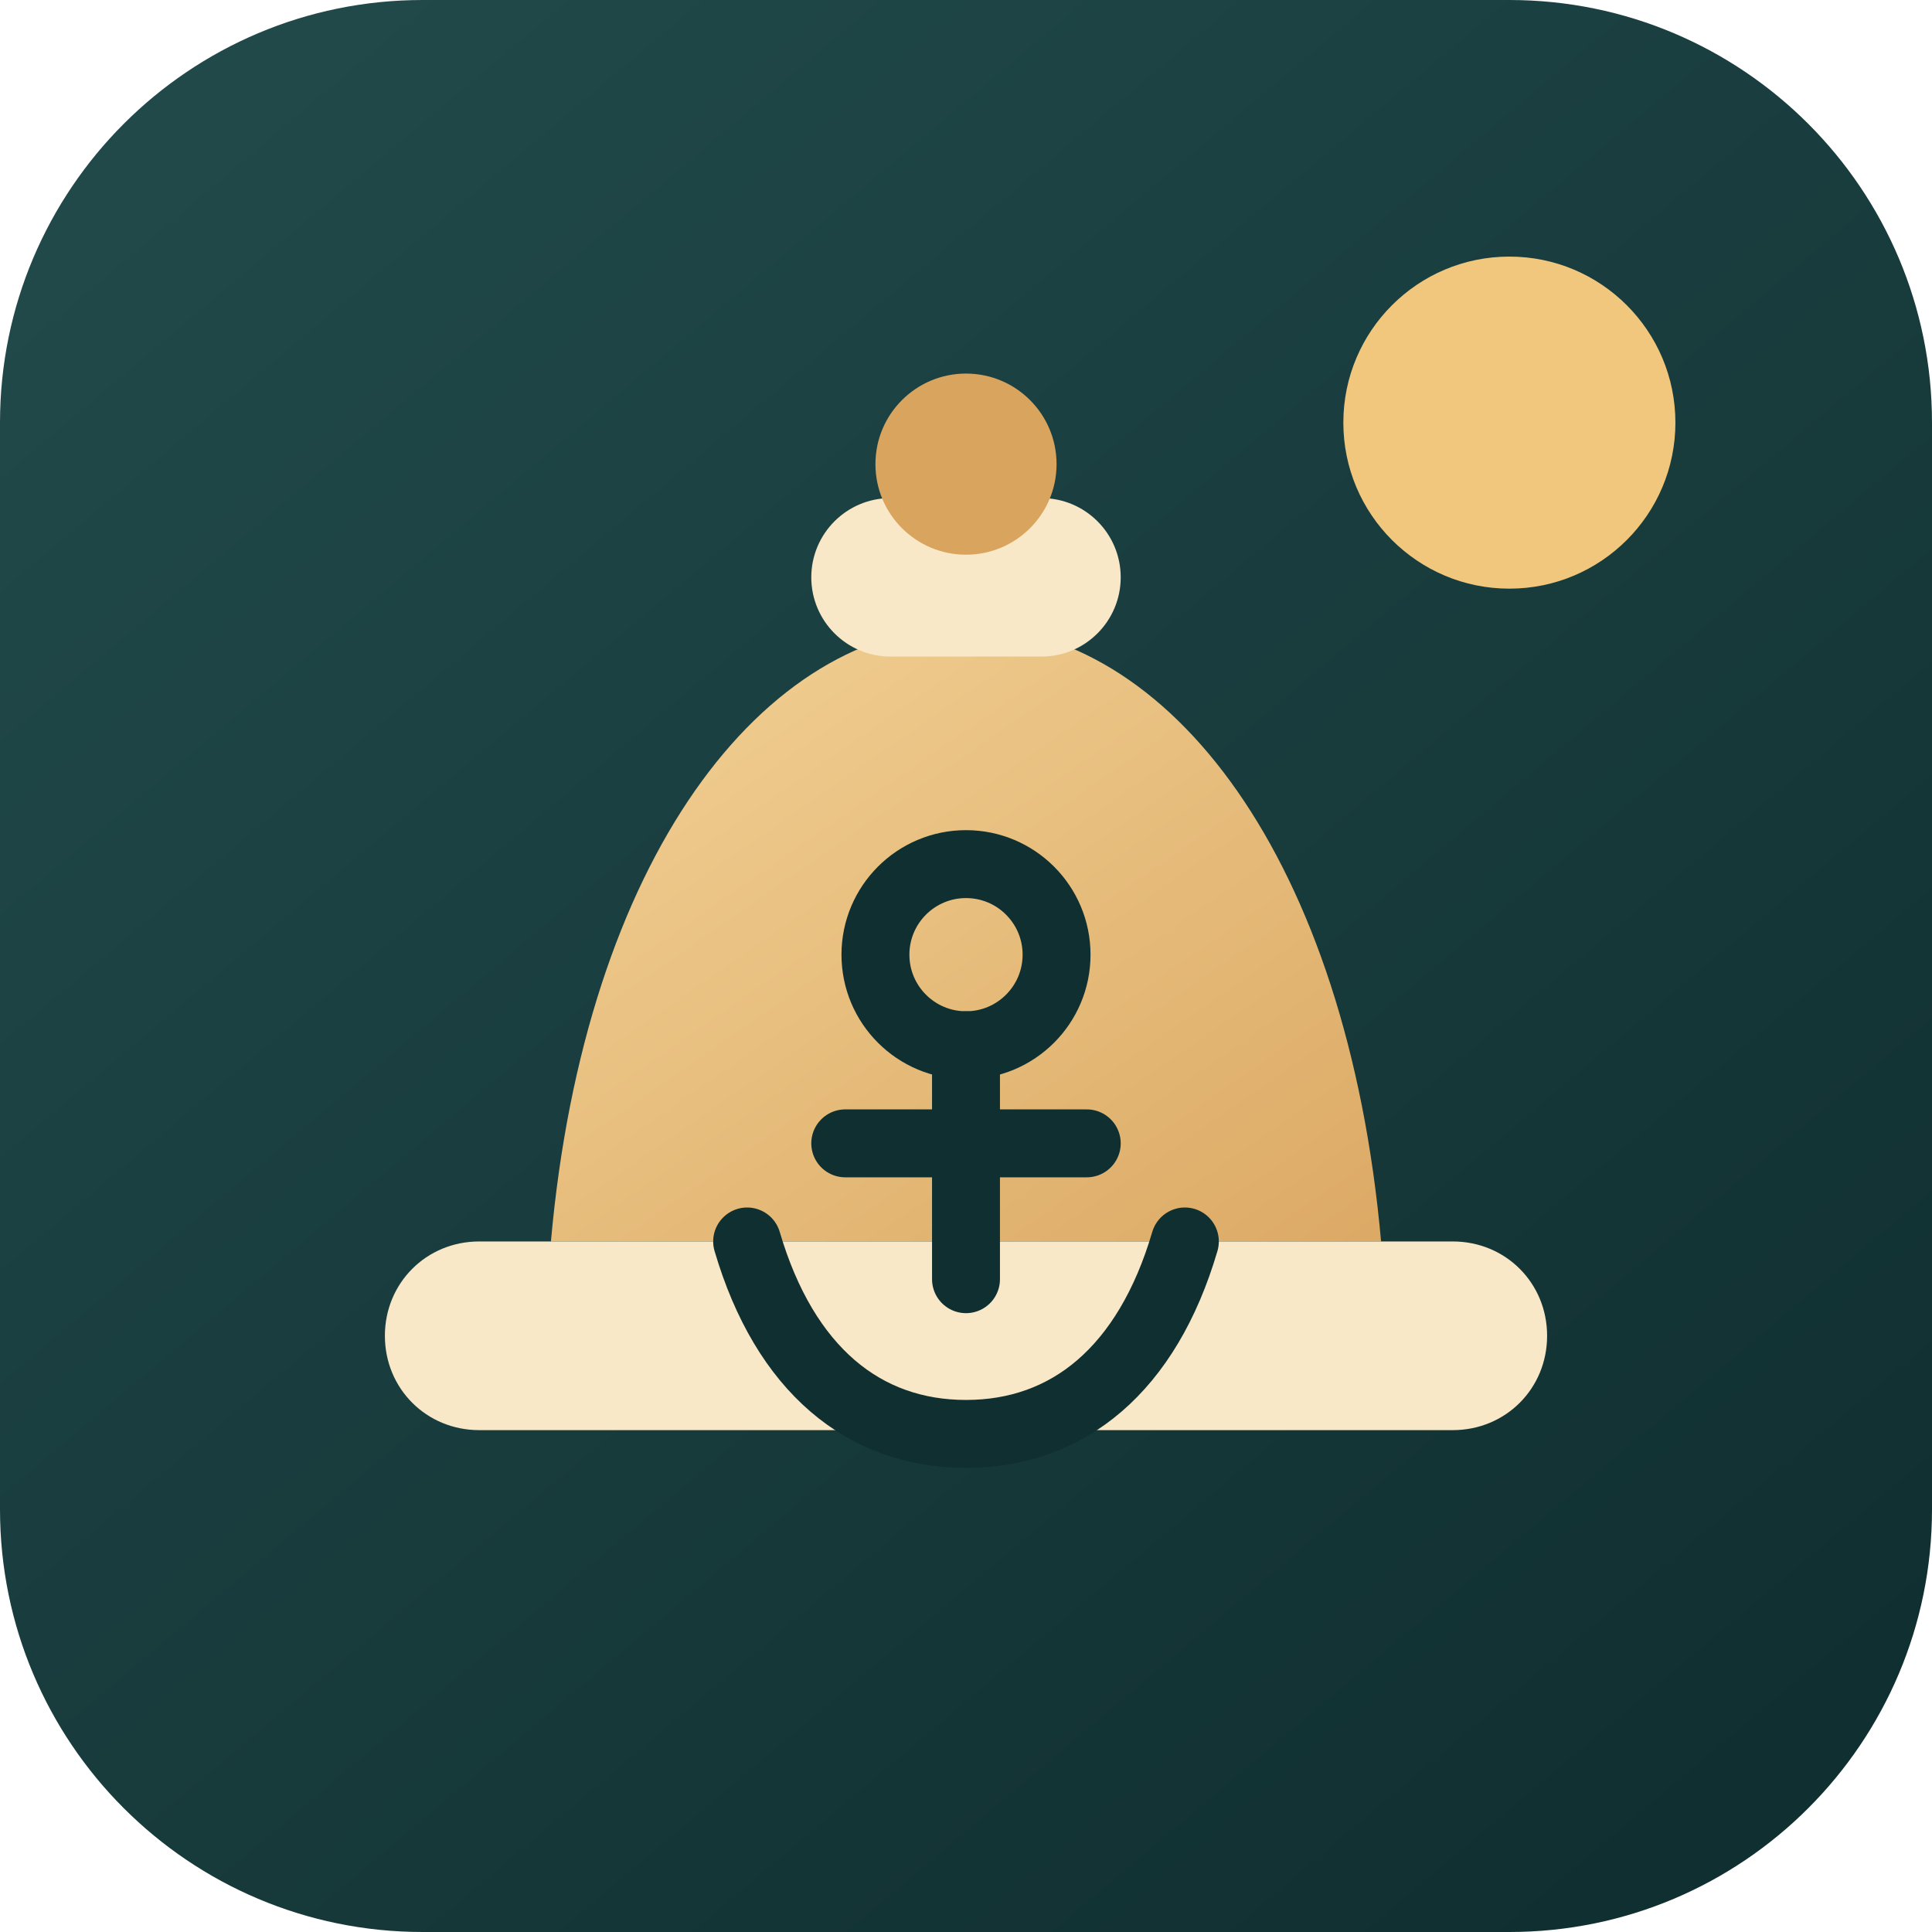
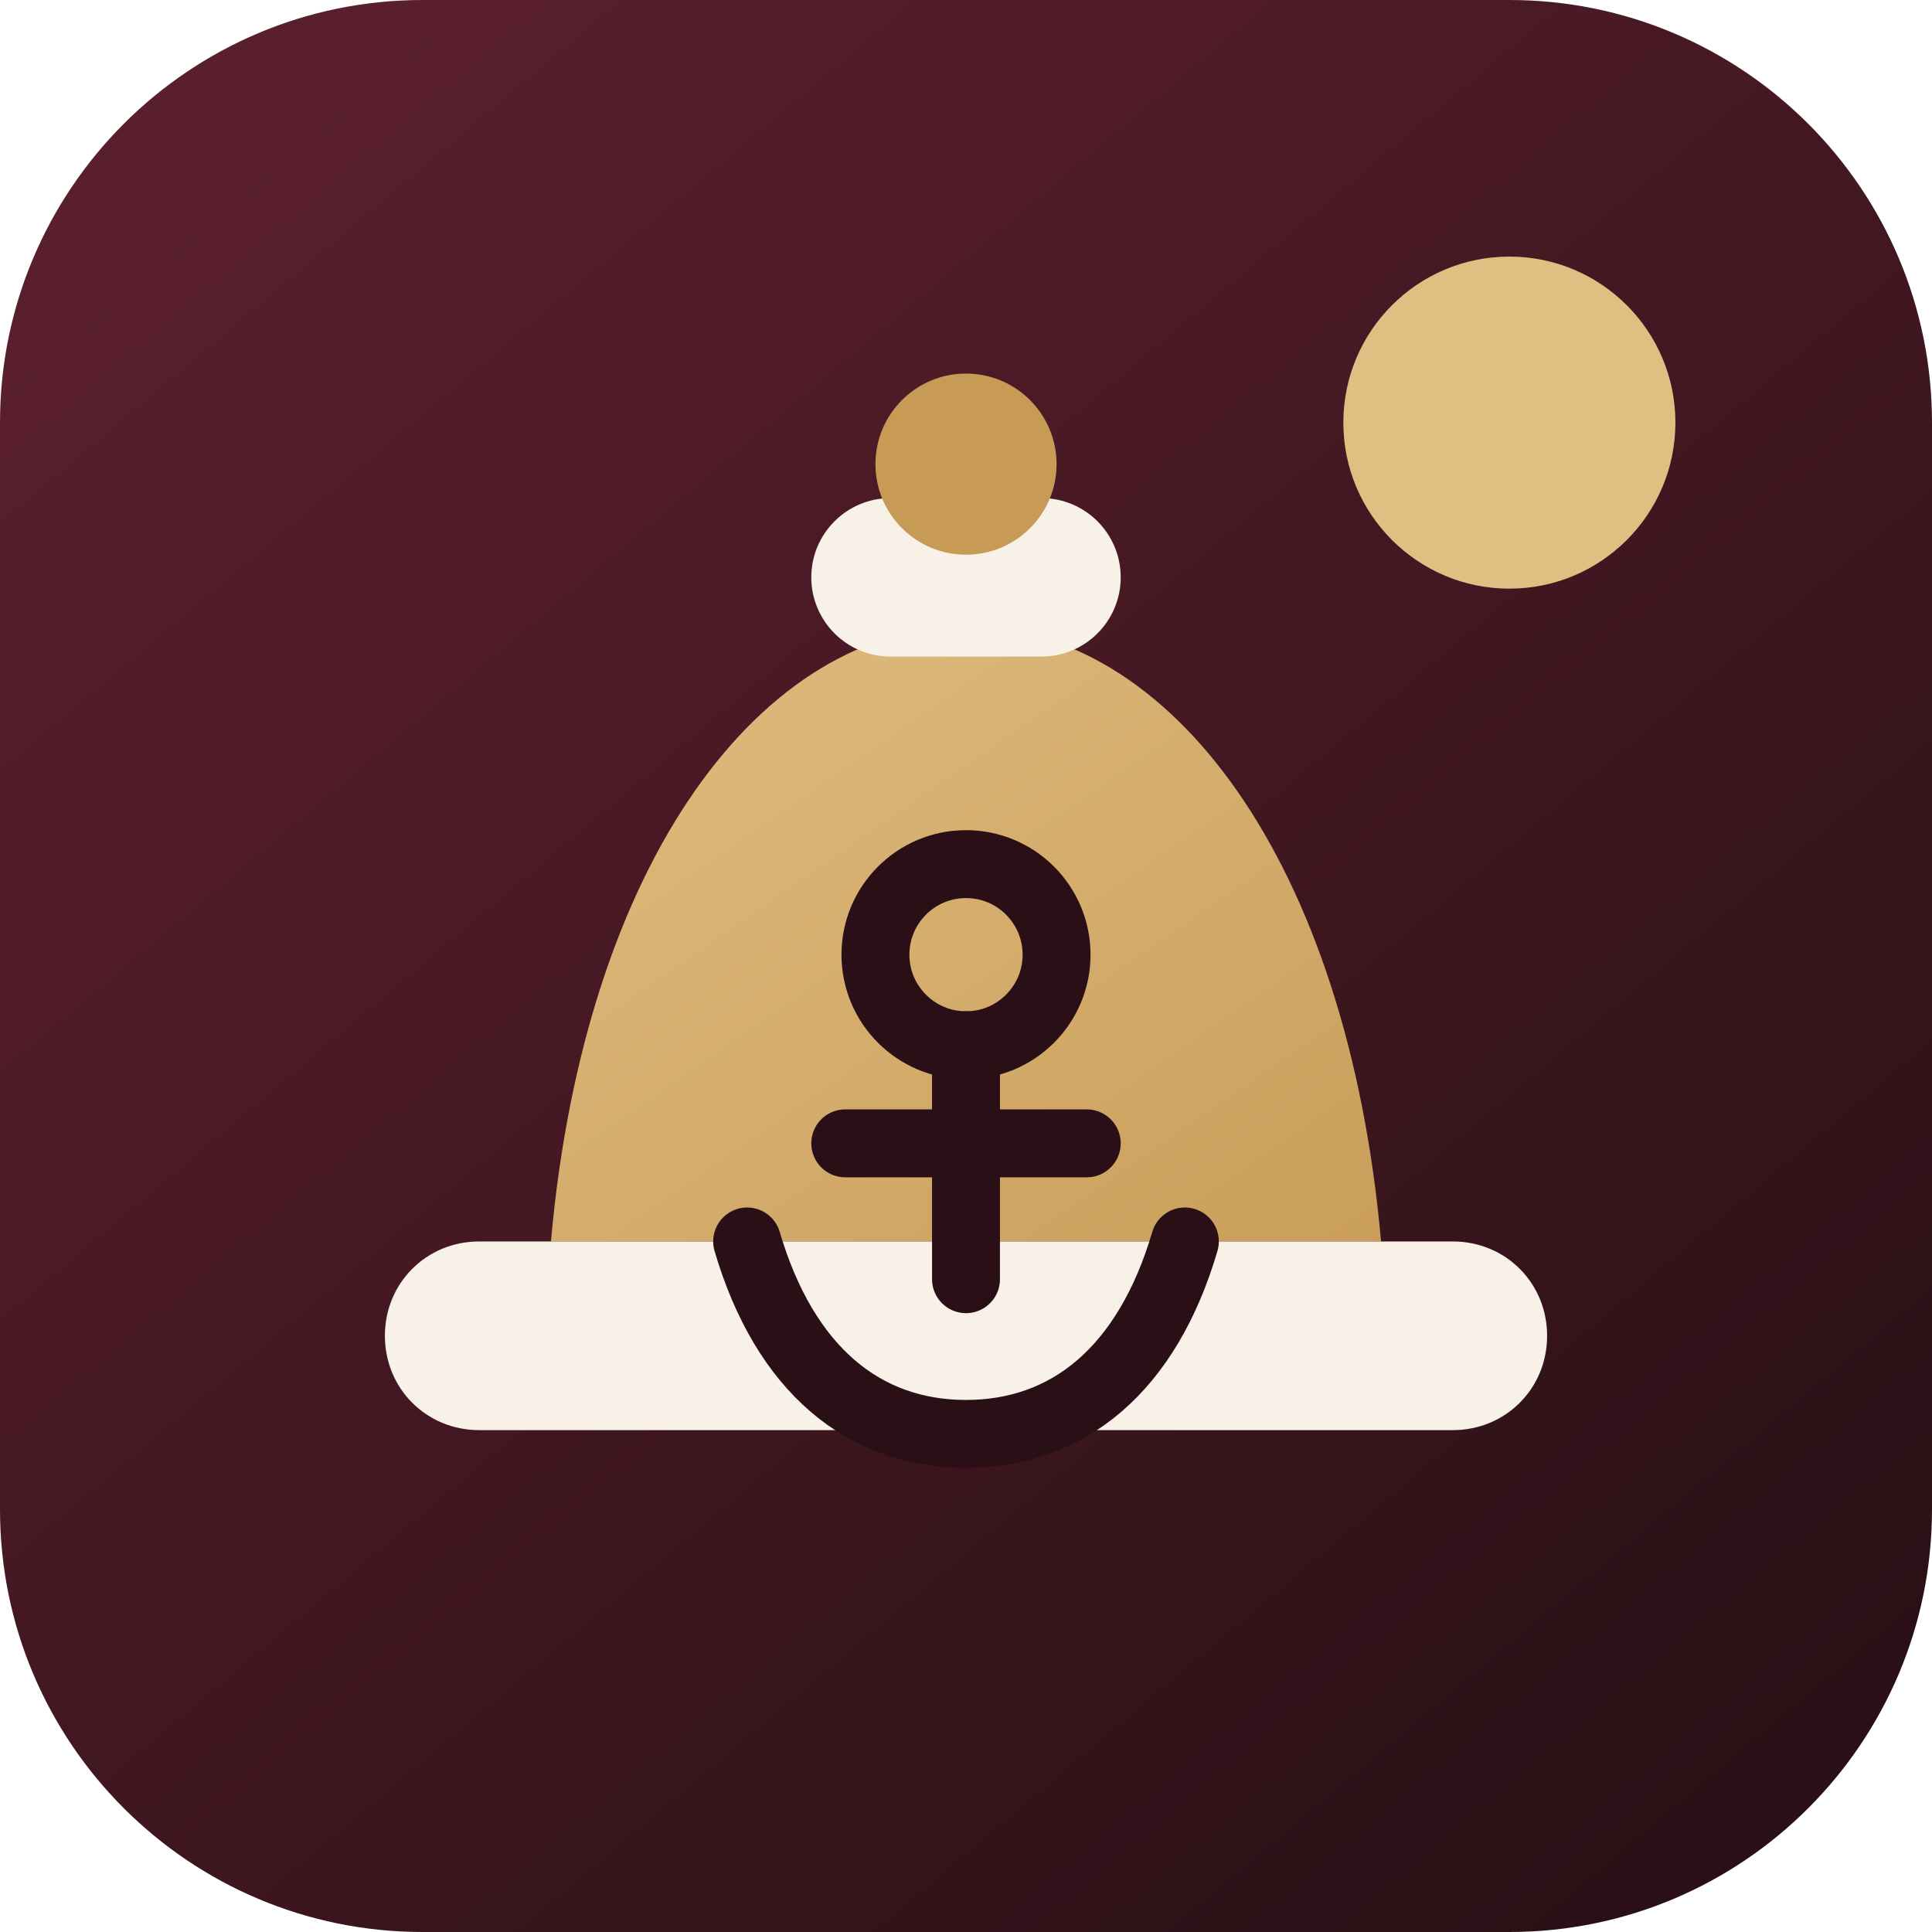
<svg xmlns="http://www.w3.org/2000/svg" viewBox="0 0 512 512" role="img" aria-label="Harbor Reception Desk">
  <defs>
    <linearGradient id="bg" x1="64" y1="28" x2="448" y2="484" gradientUnits="userSpaceOnUse">
-       <stop stop-color="#21494A" />
-       <stop offset="1" stop-color="#102F30" />
+       <stop stop-color="#5A1F2D" />
+       <stop offset="1" stop-color="#2A1016" />
    </linearGradient>
-     <linearGradient id="gold" x1="168" y1="122" x2="350" y2="384" gradientUnits="userSpaceOnUse">
-       <stop stop-color="#F4D59A" />
-       <stop offset="1" stop-color="#D9A45E" />
+     <linearGradient id="brass" x1="168" y1="122" x2="350" y2="384" gradientUnits="userSpaceOnUse">
+       <stop stop-color="#E1BF83" />
+       <stop offset="1" stop-color="#C79A55" />
    </linearGradient>
  </defs>
  <rect width="512" height="512" rx="112" fill="url(#bg)" />
-   <circle cx="400" cy="112" r="44" fill="#F1C77D" />
-   <path d="M146 329c9-101 56-163 110-163s101 62 110 163H146Z" fill="url(#gold)" />
-   <path d="M127 329h258c14 0 25 11 25 25s-11 25-25 25H127c-14 0-25-11-25-25s11-25 25-25Z" fill="#F8E8C8" />
-   <rect x="215" y="132" width="82" height="42" rx="21" fill="#F8E8C8" />
-   <circle cx="256" cy="123" r="24" fill="#D9A45E" />
-   <g fill="none" stroke="#102F30" stroke-width="18" stroke-linecap="round" stroke-linejoin="round">
+   <circle cx="400" cy="112" r="44" fill="#E1BF83" />
+   <path d="M146 329c9-101 56-163 110-163s101 62 110 163H146Z" fill="url(#brass)" />
+   <path d="M127 329h258c14 0 25 11 25 25s-11 25-25 25H127c-14 0-25-11-25-25s11-25 25-25Z" fill="#F7F1E7" />
+   <rect x="215" y="132" width="82" height="42" rx="21" fill="#F7F1E7" />
+   <circle cx="256" cy="123" r="24" fill="#C79A55" />
+   <g fill="none" stroke="#2A1016" stroke-width="18" stroke-linecap="round" stroke-linejoin="round">
    <circle cx="256" cy="253" r="24" />
    <path d="M256 277v62M224 303h64" />
    <path d="M198 329c10 34 31 51 58 51s48-17 58-51" />
  </g>
</svg>
